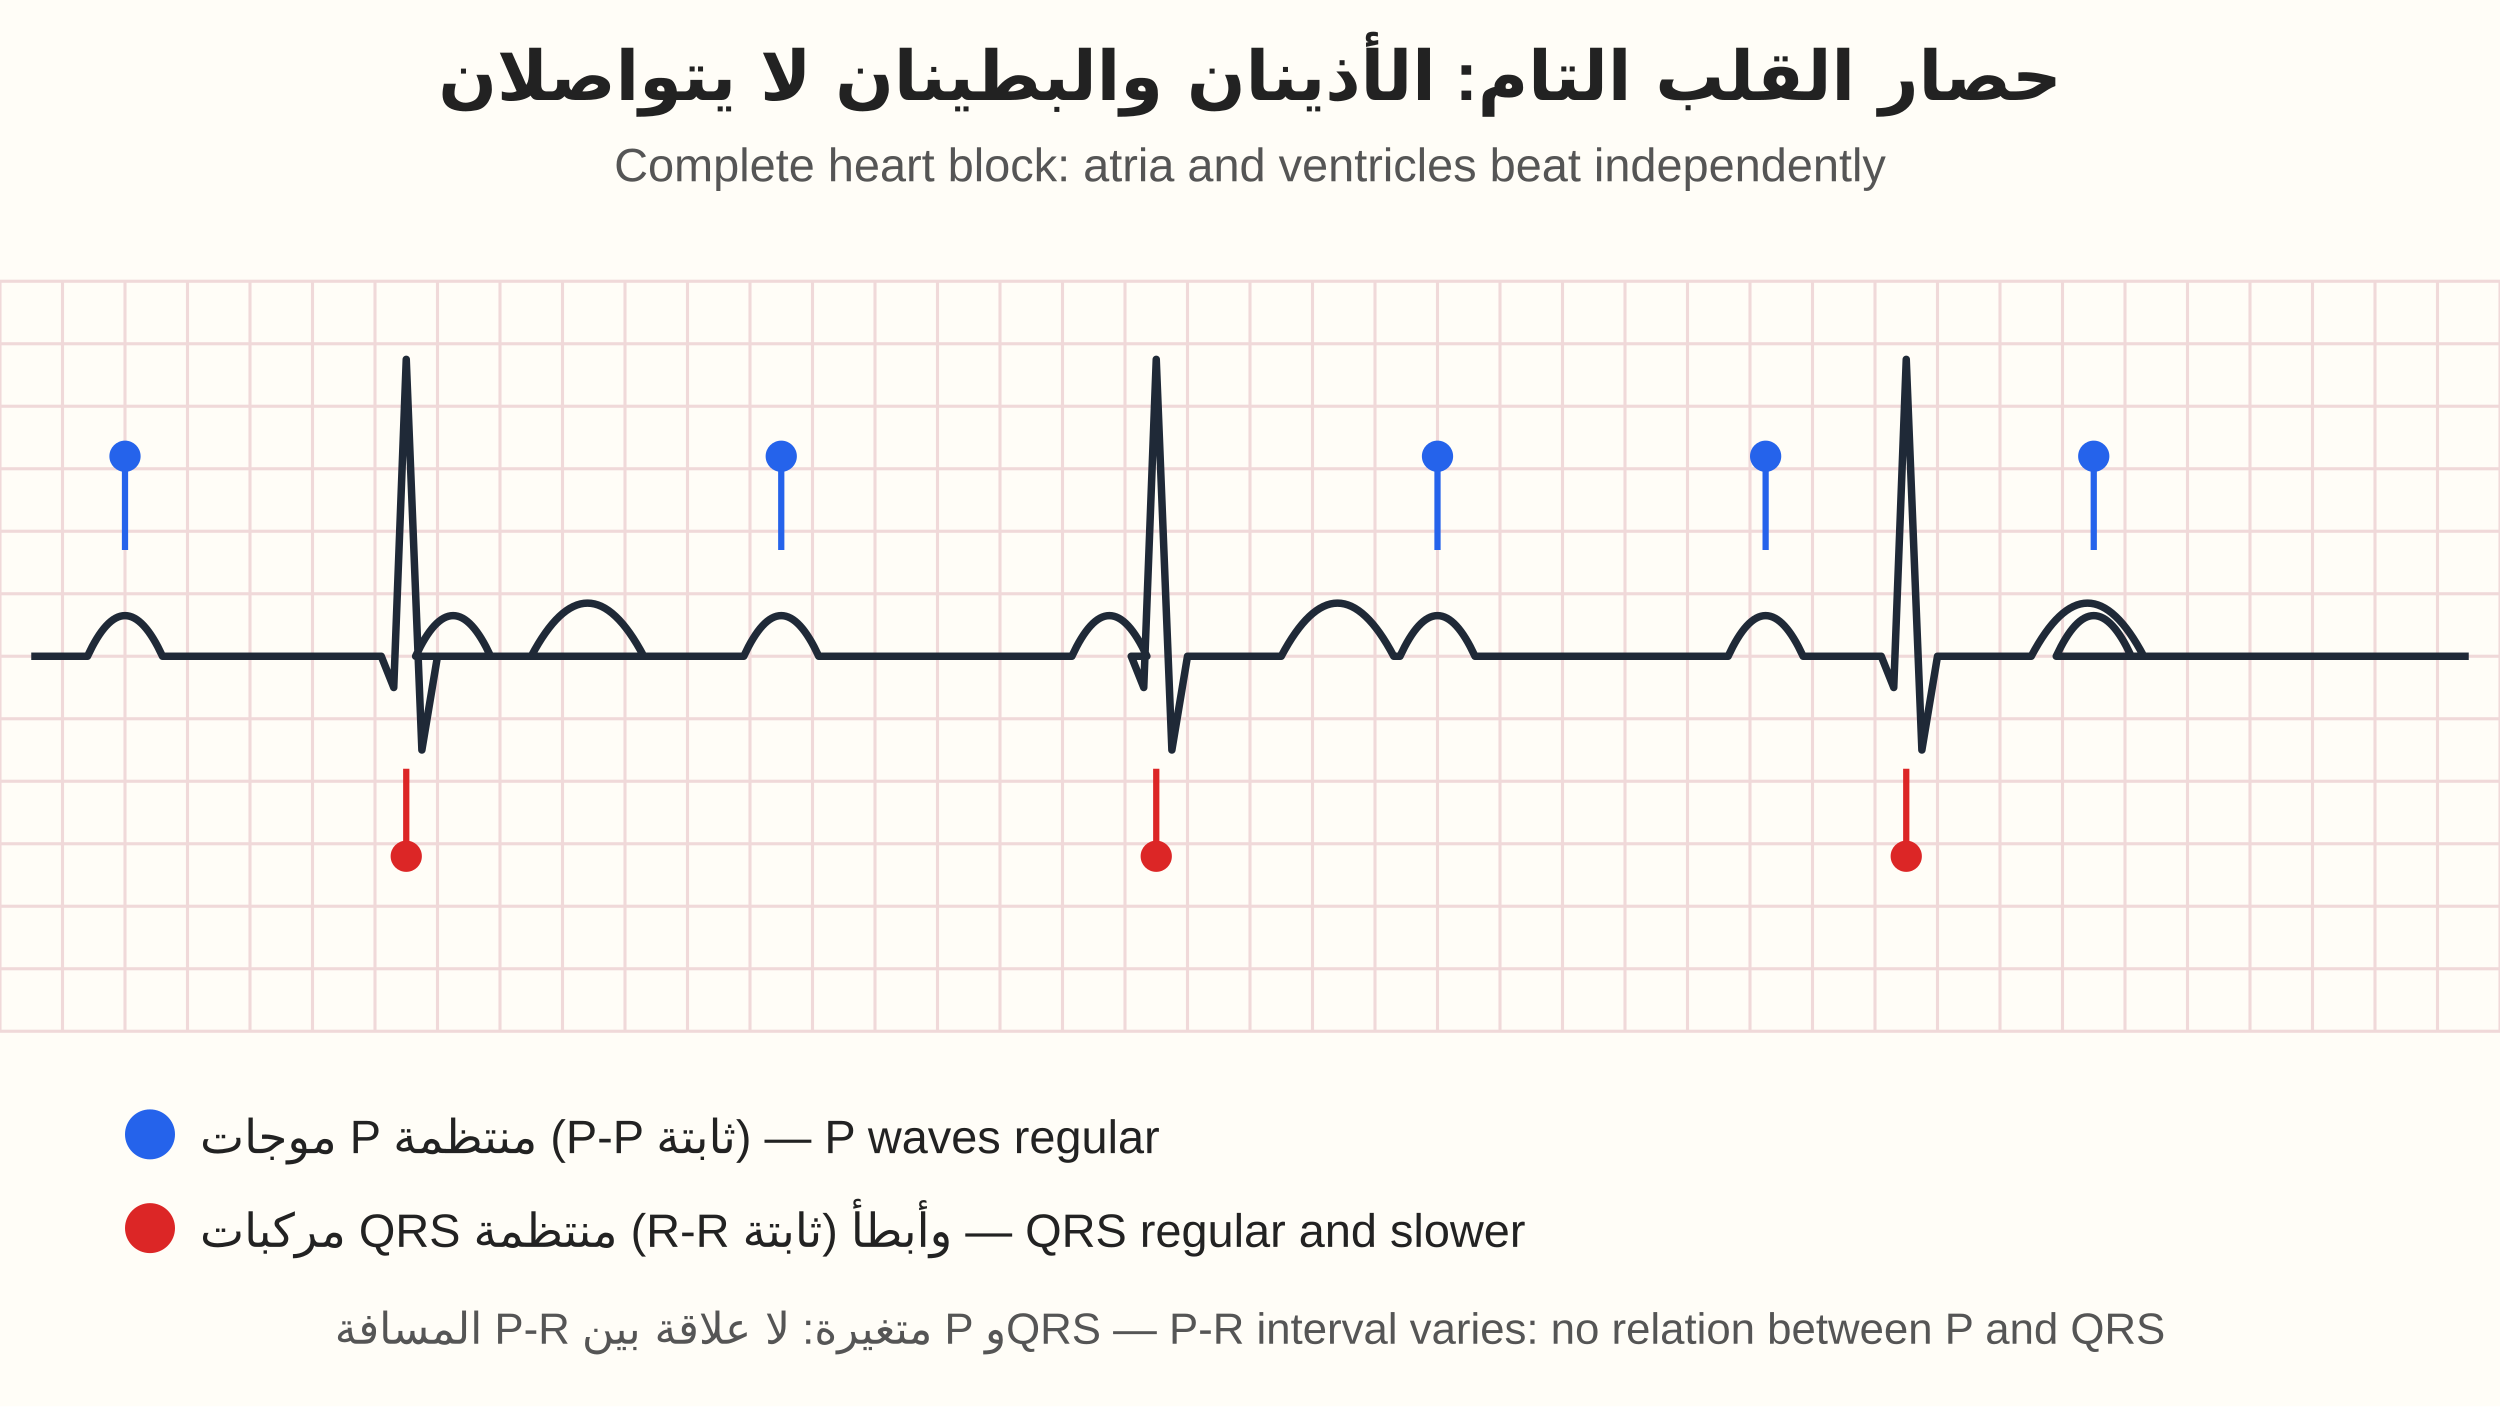
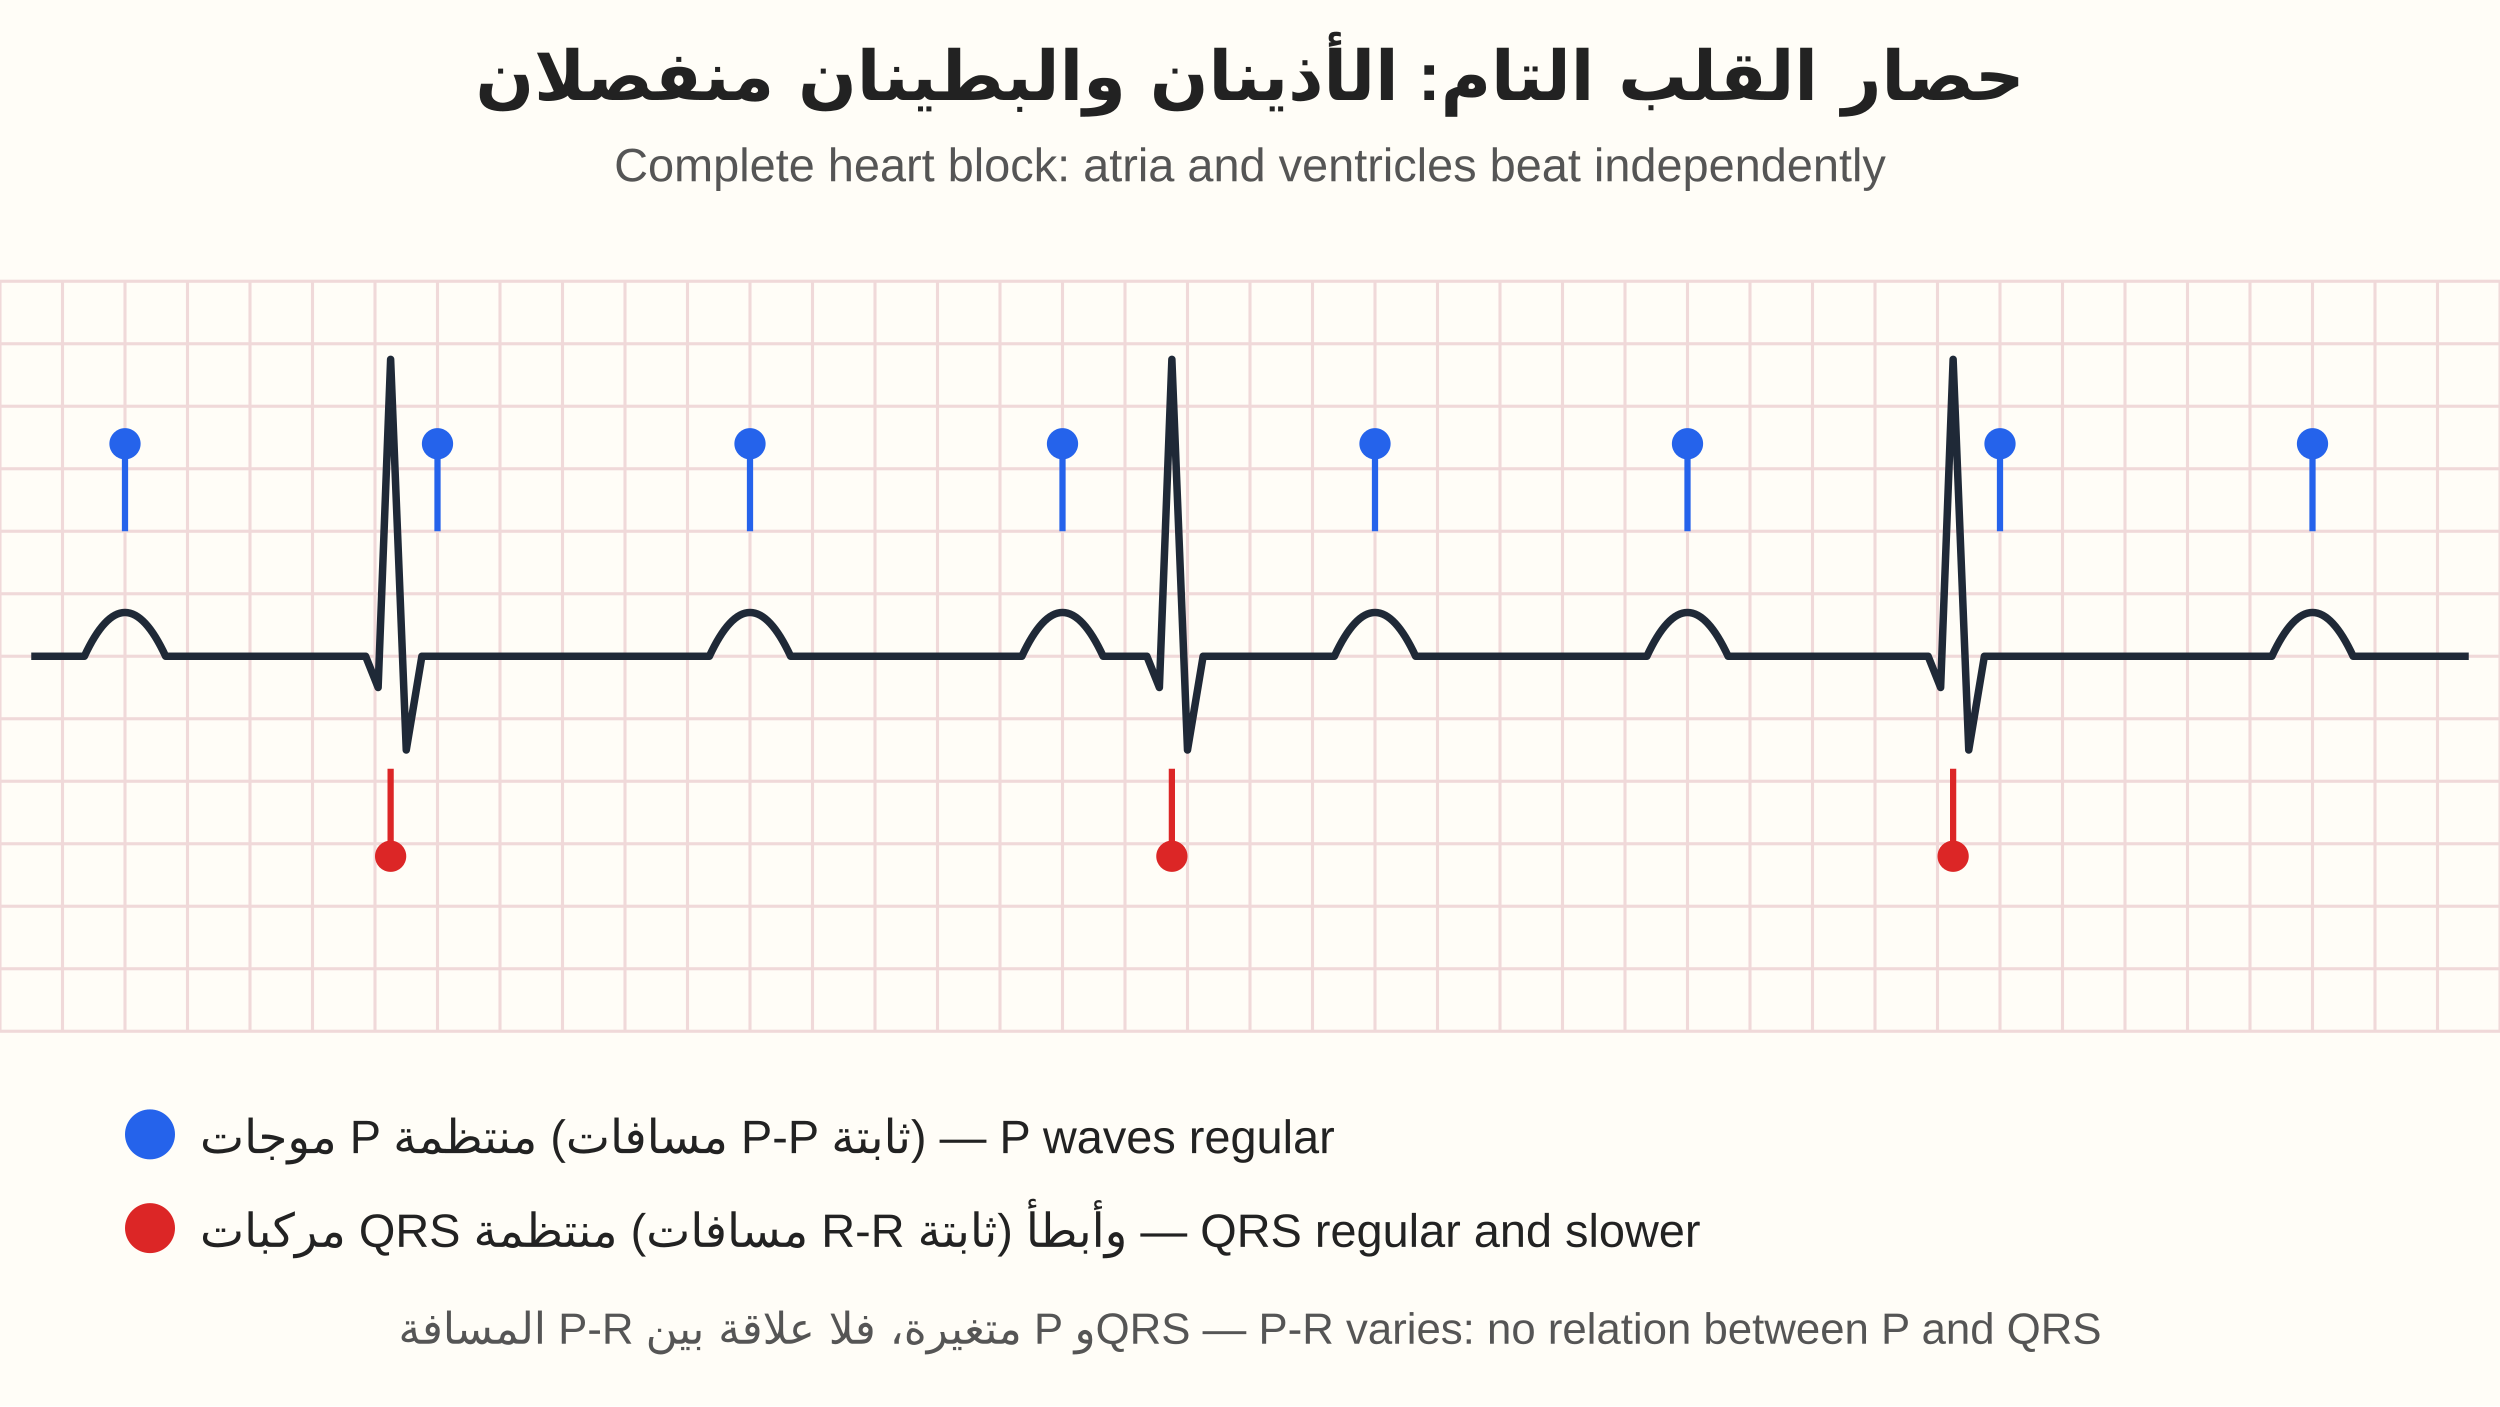
<svg xmlns="http://www.w3.org/2000/svg" viewBox="0 0 800 450" font-family="Tahoma, Arial, sans-serif">
  <rect width="800" height="450" fill="#fffdf7" />
  <g stroke="#f0d9d9" stroke-width="1">
    <line x1="0" y1="90" x2="0" y2="330" />
    <line x1="20" y1="90" x2="20" y2="330" />
    <line x1="40" y1="90" x2="40" y2="330" />
    <line x1="60" y1="90" x2="60" y2="330" />
    <line x1="80" y1="90" x2="80" y2="330" />
    <line x1="100" y1="90" x2="100" y2="330" />
    <line x1="120" y1="90" x2="120" y2="330" />
    <line x1="140" y1="90" x2="140" y2="330" />
    <line x1="160" y1="90" x2="160" y2="330" />
    <line x1="180" y1="90" x2="180" y2="330" />
    <line x1="200" y1="90" x2="200" y2="330" />
    <line x1="220" y1="90" x2="220" y2="330" />
    <line x1="240" y1="90" x2="240" y2="330" />
    <line x1="260" y1="90" x2="260" y2="330" />
    <line x1="280" y1="90" x2="280" y2="330" />
    <line x1="300" y1="90" x2="300" y2="330" />
    <line x1="320" y1="90" x2="320" y2="330" />
    <line x1="340" y1="90" x2="340" y2="330" />
    <line x1="360" y1="90" x2="360" y2="330" />
    <line x1="380" y1="90" x2="380" y2="330" />
    <line x1="400" y1="90" x2="400" y2="330" />
    <line x1="420" y1="90" x2="420" y2="330" />
    <line x1="440" y1="90" x2="440" y2="330" />
    <line x1="460" y1="90" x2="460" y2="330" />
    <line x1="480" y1="90" x2="480" y2="330" />
    <line x1="500" y1="90" x2="500" y2="330" />
    <line x1="520" y1="90" x2="520" y2="330" />
    <line x1="540" y1="90" x2="540" y2="330" />
    <line x1="560" y1="90" x2="560" y2="330" />
    <line x1="580" y1="90" x2="580" y2="330" />
    <line x1="600" y1="90" x2="600" y2="330" />
    <line x1="620" y1="90" x2="620" y2="330" />
    <line x1="640" y1="90" x2="640" y2="330" />
    <line x1="660" y1="90" x2="660" y2="330" />
    <line x1="680" y1="90" x2="680" y2="330" />
    <line x1="700" y1="90" x2="700" y2="330" />
    <line x1="720" y1="90" x2="720" y2="330" />
    <line x1="740" y1="90" x2="740" y2="330" />
    <line x1="760" y1="90" x2="760" y2="330" />
    <line x1="780" y1="90" x2="780" y2="330" />
    <line x1="800" y1="90" x2="800" y2="330" />
    <line x1="0" y1="90" x2="800" y2="90" />
    <line x1="0" y1="110" x2="800" y2="110" />
    <line x1="0" y1="130" x2="800" y2="130" />
    <line x1="0" y1="150" x2="800" y2="150" />
    <line x1="0" y1="170" x2="800" y2="170" />
    <line x1="0" y1="190" x2="800" y2="190" />
    <line x1="0" y1="210" x2="800" y2="210" />
    <line x1="0" y1="230" x2="800" y2="230" />
    <line x1="0" y1="250" x2="800" y2="250" />
    <line x1="0" y1="270" x2="800" y2="270" />
    <line x1="0" y1="290" x2="800" y2="290" />
    <line x1="0" y1="310" x2="800" y2="310" />
    <line x1="0" y1="330" x2="800" y2="330" />
  </g>
-   <text x="400" y="32" text-anchor="middle" font-size="22" font-weight="bold" fill="#222">حصار القلب التام: الأذينان والبطينان لا يتواصلان</text>
+   <text x="400" y="32" text-anchor="middle" font-size="22" font-weight="bold" fill="#222">حصار القلب التام: الأذينان والبطينان منفصلان</text>
  <text x="400" y="58" text-anchor="middle" font-size="15" fill="#555">Complete heart block: atria and ventricles beat independently</text>
-   <path d="M10 210 L28 210 Q40 184 52 210 L122 210 L126 220 L130 115 L135 240 L140 210 L170 210 Q188 176 206 210 L133 210 Q145 184 157 210 L238 210 Q250 184 262 210 L343 210 Q355 184 367 210 L362 210 L366 220 L370 115 L375 240 L380 210 L410 210 Q428 176 446 210 L448 210 Q460 184 472 210 L553 210 Q565 184 577 210 L602 210 L606 220 L610 115 L615 240 L620 210 L650 210 Q668 176 686 210 L658 210 Q670 184 682 210 L790 210" fill="none" stroke="#1f2937" stroke-width="2.4" stroke-linejoin="round" />
+   <path d="M10 210 L27 210 Q40 182 53 210 L117 210 L121 220 L125 115 L130 240 L135 210 L227 210 Q240 182 253 210 L327 210 Q340 182 353 210 L367 210 L371 220 L375 115 L380 240 L385 210 L427 210 Q440 182 453 210 L527 210 Q540 182 553 210 L617 210 L621 220 L625 115 L630 240 L635 210 L727 210 Q740 182 753 210 L790 210" fill="none" stroke="#1f2937" stroke-width="2.4" stroke-linejoin="round" />
  <g>
-     <line x1="40" y1="150" x2="40" y2="176" stroke="#2563eb" stroke-width="2" />
-     <circle cx="40" cy="146" r="5" fill="#2563eb" />
+     <line x1="40" y1="146" x2="40" y2="170" stroke="#2563eb" stroke-width="2" />
+     <circle cx="40" cy="142" r="5" fill="#2563eb" />
  </g>
  <g>
-     <line x1="250" y1="150" x2="250" y2="176" stroke="#2563eb" stroke-width="2" />
-     <circle cx="250" cy="146" r="5" fill="#2563eb" />
+     <line x1="140" y1="146" x2="140" y2="170" stroke="#2563eb" stroke-width="2" />
+     <circle cx="140" cy="142" r="5" fill="#2563eb" />
  </g>
  <g>
-     <line x1="460" y1="150" x2="460" y2="176" stroke="#2563eb" stroke-width="2" />
-     <circle cx="460" cy="146" r="5" fill="#2563eb" />
+     <line x1="240" y1="146" x2="240" y2="170" stroke="#2563eb" stroke-width="2" />
+     <circle cx="240" cy="142" r="5" fill="#2563eb" />
  </g>
  <g>
-     <line x1="565" y1="150" x2="565" y2="176" stroke="#2563eb" stroke-width="2" />
-     <circle cx="565" cy="146" r="5" fill="#2563eb" />
+     <line x1="340" y1="146" x2="340" y2="170" stroke="#2563eb" stroke-width="2" />
+     <circle cx="340" cy="142" r="5" fill="#2563eb" />
  </g>
  <g>
-     <line x1="670" y1="150" x2="670" y2="176" stroke="#2563eb" stroke-width="2" />
-     <circle cx="670" cy="146" r="5" fill="#2563eb" />
+     <line x1="440" y1="146" x2="440" y2="170" stroke="#2563eb" stroke-width="2" />
+     <circle cx="440" cy="142" r="5" fill="#2563eb" />
  </g>
  <g>
-     <line x1="130" y1="270" x2="130" y2="246" stroke="#dc2626" stroke-width="2" />
-     <circle cx="130" cy="274" r="5" fill="#dc2626" />
+     <line x1="540" y1="146" x2="540" y2="170" stroke="#2563eb" stroke-width="2" />
+     <circle cx="540" cy="142" r="5" fill="#2563eb" />
  </g>
  <g>
-     <line x1="370" y1="270" x2="370" y2="246" stroke="#dc2626" stroke-width="2" />
-     <circle cx="370" cy="274" r="5" fill="#dc2626" />
+     <line x1="640" y1="146" x2="640" y2="170" stroke="#2563eb" stroke-width="2" />
+     <circle cx="640" cy="142" r="5" fill="#2563eb" />
  </g>
  <g>
-     <line x1="610" y1="270" x2="610" y2="246" stroke="#dc2626" stroke-width="2" />
-     <circle cx="610" cy="274" r="5" fill="#dc2626" />
+     <line x1="740" y1="146" x2="740" y2="170" stroke="#2563eb" stroke-width="2" />
+     <circle cx="740" cy="142" r="5" fill="#2563eb" />
  </g>
-   <rect x="40" y="355" width="16" height="16" rx="8" fill="#2563eb" />
-   <text x="64" y="369" font-size="15" fill="#222">موجات P منتظمة (P-P ثابتة) — P waves regular</text>
-   <rect x="40" y="385" width="16" height="16" rx="8" fill="#dc2626" />
-   <text x="64" y="399" font-size="15" fill="#222">مركبات QRS منتظمة (R-R ثابتة) وأبطأ — QRS regular and slower</text>
-   <text x="400" y="430" text-anchor="middle" font-size="14" fill="#555">المسافة P-R متغيرة: لا علاقة بين P وQRS — P-R interval varies: no relation between P and QRS</text>
+   <g>
+     <line x1="125" y1="270" x2="125" y2="246" stroke="#dc2626" stroke-width="2" />
+     <circle cx="125" cy="274" r="5" fill="#dc2626" />
+   </g>
+   <g>
+     <line x1="375" y1="270" x2="375" y2="246" stroke="#dc2626" stroke-width="2" />
+     <circle cx="375" cy="274" r="5" fill="#dc2626" />
+   </g>
+   <g>
+     <line x1="625" y1="270" x2="625" y2="246" stroke="#dc2626" stroke-width="2" />
+     <circle cx="625" cy="274" r="5" fill="#dc2626" />
+   </g>
+   <circle cx="48" cy="363" r="8" fill="#2563eb" />
+   <text x="64" y="369" font-size="15" fill="#222">موجات P منتظمة (مسافات P-P ثابتة) — P waves regular</text>
+   <circle cx="48" cy="393" r="8" fill="#dc2626" />
+   <text x="64" y="399" font-size="15" fill="#222">مركبات QRS منتظمة (مسافات R-R ثابتة) وأبطأ — QRS regular and slower</text>
+   <text x="400" y="430" text-anchor="middle" font-size="14" fill="#555">المسافة P-R متغيرة، فلا علاقة بين P وQRS — P-R varies: no relation between P and QRS</text>
</svg>
